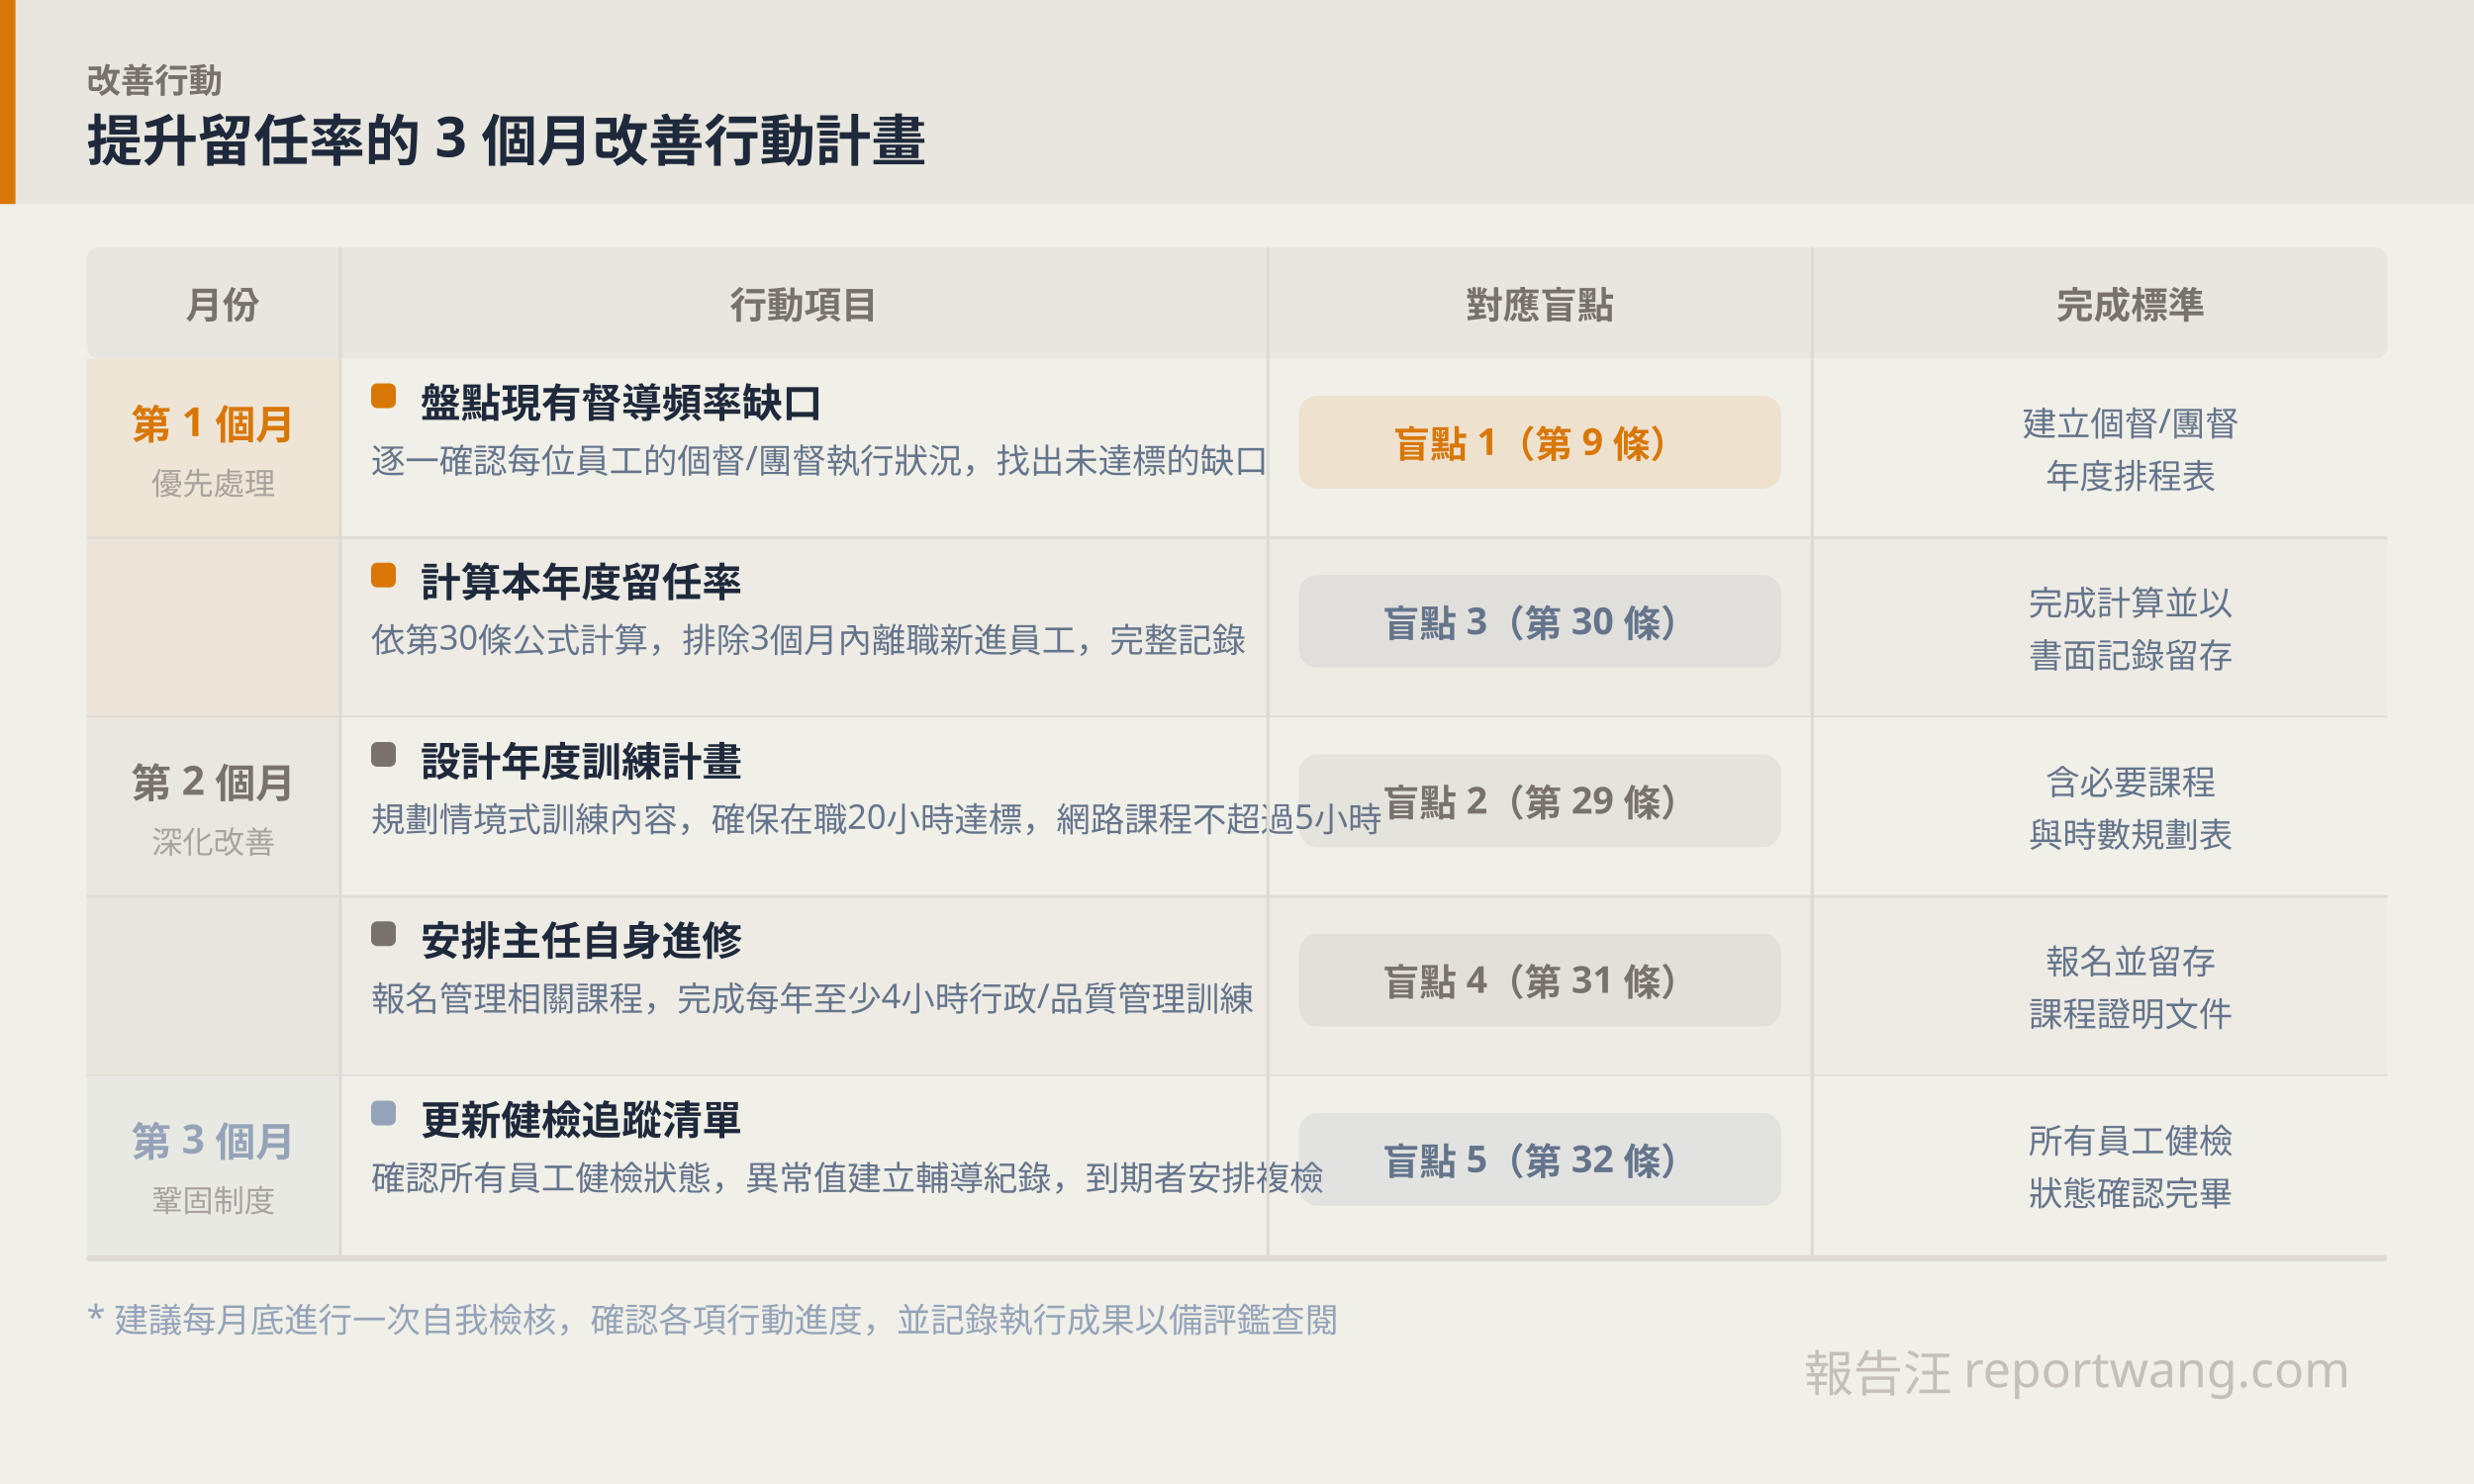
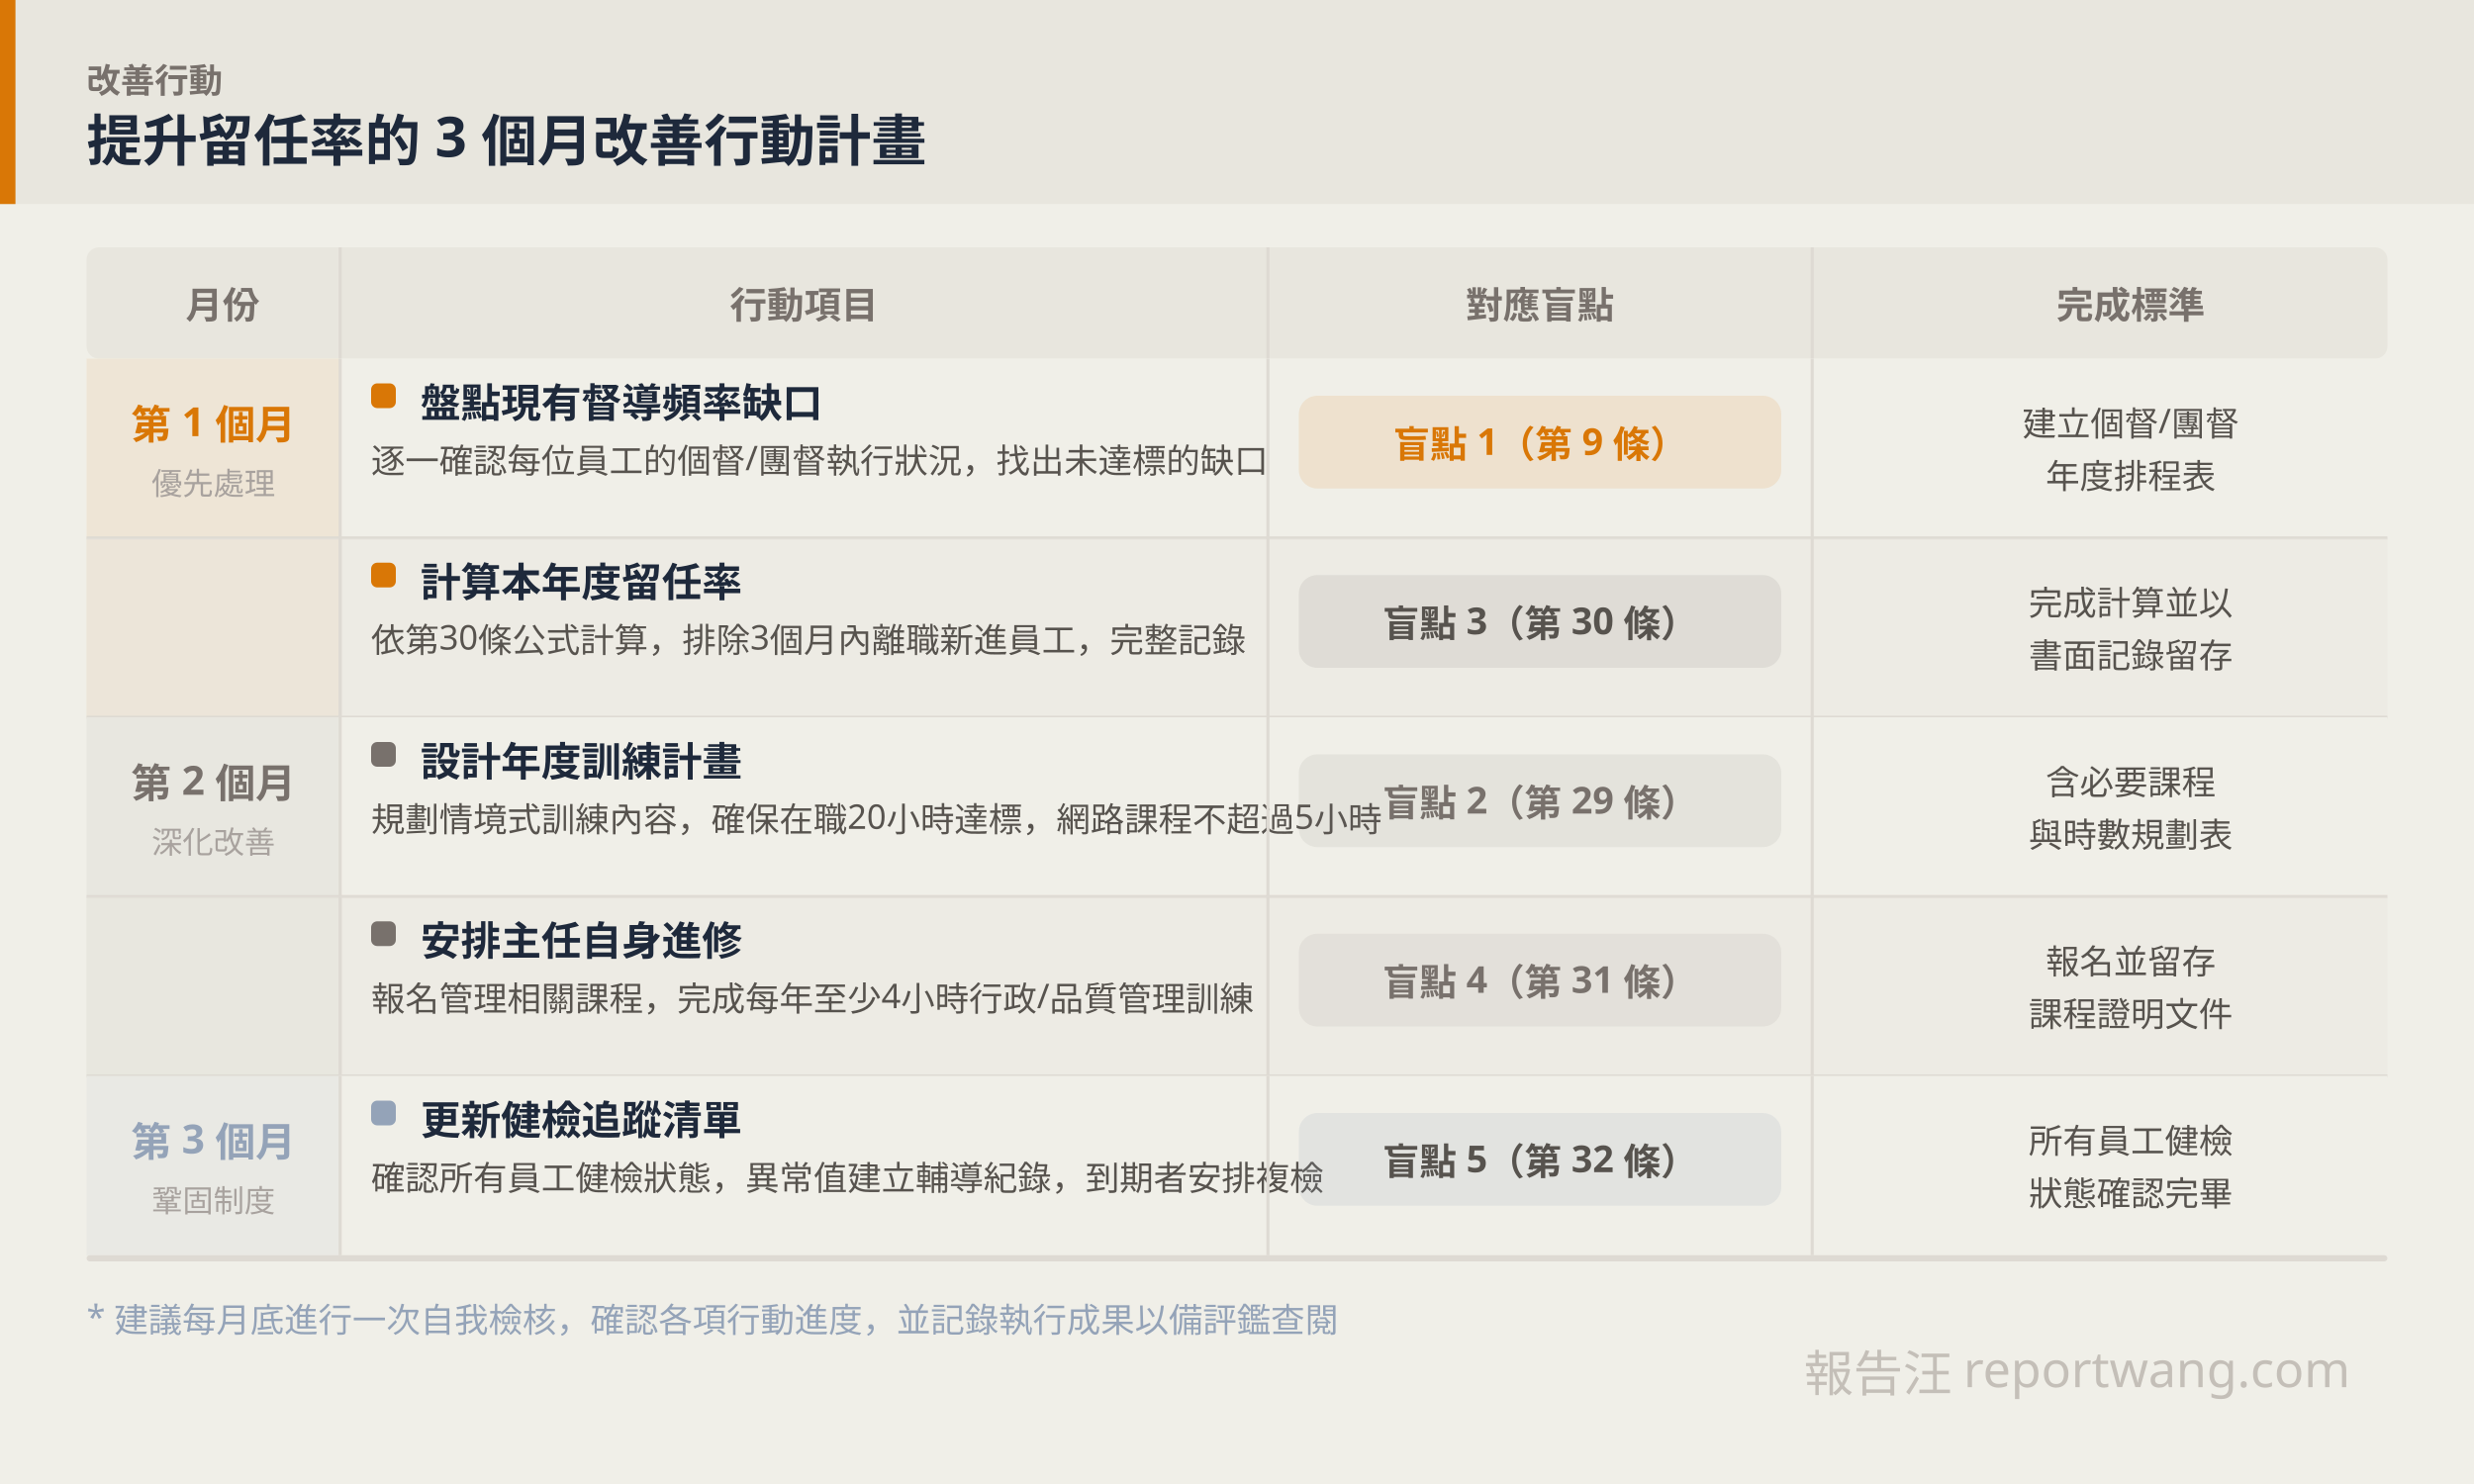
<svg xmlns="http://www.w3.org/2000/svg" width="800" height="480" viewBox="0 0 800 480" font-family="'Noto Sans TC', sans-serif">
  <rect width="800" height="480" fill="#f0efe8" />
  <rect x="0" y="0" width="800" height="66" fill="#e8e6de" />
  <rect x="0" y="0" width="5" height="66" fill="#d97706" />
  <text x="28" y="30" font-size="11" fill="#78716c" font-weight="600">改善行動</text>
  <text x="28" y="52" font-size="18" fill="#1e293b" font-weight="800">提升留任率的 3 個月改善行動計畫</text>
  <rect x="28" y="80" width="744" height="36" rx="4" fill="#e8e6de" />
  <text x="72" y="103" font-size="12" fill="#78716c" text-anchor="middle" font-weight="700">月份</text>
  <line x1="110" y1="80" x2="110" y2="116" stroke="#dedad3" stroke-width="1" />
  <text x="260" y="103" font-size="12" fill="#78716c" text-anchor="middle" font-weight="700">行動項目</text>
  <line x1="410" y1="80" x2="410" y2="116" stroke="#dedad3" stroke-width="1" />
  <text x="498" y="103" font-size="12" fill="#78716c" text-anchor="middle" font-weight="700">對應盲點</text>
  <line x1="586" y1="80" x2="586" y2="116" stroke="#dedad3" stroke-width="1" />
  <text x="689" y="103" font-size="12" fill="#78716c" text-anchor="middle" font-weight="700">完成標準</text>
  <rect x="28" y="116" width="744" height="58" rx="0" fill="#f0efe8" />
  <rect x="28" y="116" width="82" height="116" rx="0" fill="#d97706" opacity="0.08" />
  <text x="69" y="142" font-size="13" fill="#d97706" text-anchor="middle" font-weight="800">第 1 個月</text>
  <text x="69" y="160" font-size="10" fill="#a8a29e" text-anchor="middle">優先處理</text>
  <line x1="110" y1="116" x2="110" y2="232" stroke="#dedad3" stroke-width="1" />
  <rect x="120" y="124" width="8" height="8" rx="2" fill="#d97706" />
  <text x="136" y="135" font-size="13" fill="#1e293b" font-weight="700">盤點現有督導頻率缺口</text>
-   <text x="120" y="153" font-size="11" fill="#64748b">逐一確認每位員工的個督/團督執行狀況，找出未達標的缺口</text>
+   <text x="120" y="153" font-size="11" fill="#57534e">逐一確認每位員工的個督/團督執行狀況，找出未達標的缺口</text>
  <line x1="410" y1="116" x2="410" y2="174" stroke="#dedad3" stroke-width="1" />
  <rect x="420" y="128" width="156" height="30" rx="6" fill="#d97706" opacity="0.12" />
  <text x="498" y="148" font-size="12" fill="#d97706" text-anchor="middle" font-weight="700">盲點 1（第 9 條）</text>
  <line x1="586" y1="116" x2="586" y2="174" stroke="#dedad3" stroke-width="1" />
-   <text x="689" y="141" font-size="11" fill="#64748b" text-anchor="middle">建立個督/團督</text>
-   <text x="689" y="158" font-size="11" fill="#64748b" text-anchor="middle">年度排程表</text>
+   <text x="689" y="141" font-size="11" fill="#57534e" text-anchor="middle">建立個督/團督</text>
+   <text x="689" y="158" font-size="11" fill="#57534e" text-anchor="middle">年度排程表</text>
  <line x1="28" y1="174" x2="772" y2="174" stroke="#dedad3" stroke-width="1" />
  <rect x="28" y="174" width="744" height="58" rx="0" fill="#e8e6de" opacity="0.4" />
  <line x1="110" y1="174" x2="110" y2="232" stroke="#dedad3" stroke-width="1" />
  <rect x="120" y="182" width="8" height="8" rx="2" fill="#d97706" />
  <text x="136" y="193" font-size="13" fill="#1e293b" font-weight="700">計算本年度留任率</text>
-   <text x="120" y="211" font-size="11" fill="#64748b">依第30條公式計算，排除3個月內離職新進員工，完整記錄</text>
+   <text x="120" y="211" font-size="11" fill="#57534e">依第30條公式計算，排除3個月內離職新進員工，完整記錄</text>
  <line x1="410" y1="174" x2="410" y2="232" stroke="#dedad3" stroke-width="1" />
-   <rect x="420" y="186" width="156" height="30" rx="6" fill="#64748b" opacity="0.1" />
-   <text x="498" y="206" font-size="12" fill="#64748b" text-anchor="middle" font-weight="700">盲點 3（第 30 條）</text>
+   <rect x="420" y="186" width="156" height="30" rx="6" fill="#57534e" opacity="0.1" />
+   <text x="498" y="206" font-size="12" fill="#57534e" text-anchor="middle" font-weight="700">盲點 3（第 30 條）</text>
  <line x1="586" y1="174" x2="586" y2="232" stroke="#dedad3" stroke-width="1" />
-   <text x="689" y="199" font-size="11" fill="#64748b" text-anchor="middle">完成計算並以</text>
-   <text x="689" y="216" font-size="11" fill="#64748b" text-anchor="middle">書面記錄留存</text>
+   <text x="689" y="199" font-size="11" fill="#57534e" text-anchor="middle">完成計算並以</text>
+   <text x="689" y="216" font-size="11" fill="#57534e" text-anchor="middle">書面記錄留存</text>
  <line x1="28" y1="232" x2="772" y2="232" stroke="#dedad3" stroke-width="1" />
  <rect x="28" y="232" width="744" height="58" rx="0" fill="#f0efe8" />
  <rect x="28" y="232" width="82" height="116" rx="0" fill="#78716c" opacity="0.07" />
  <text x="69" y="258" font-size="13" fill="#78716c" text-anchor="middle" font-weight="800">第 2 個月</text>
  <text x="69" y="276" font-size="10" fill="#a8a29e" text-anchor="middle">深化改善</text>
  <line x1="110" y1="232" x2="110" y2="348" stroke="#dedad3" stroke-width="1" />
  <rect x="120" y="240" width="8" height="8" rx="2" fill="#78716c" />
  <text x="136" y="251" font-size="13" fill="#1e293b" font-weight="700">設計年度訓練計畫</text>
-   <text x="120" y="269" font-size="11" fill="#64748b">規劃情境式訓練內容，確保在職20小時達標，網路課程不超過5小時</text>
+   <text x="120" y="269" font-size="11" fill="#57534e">規劃情境式訓練內容，確保在職20小時達標，網路課程不超過5小時</text>
  <line x1="410" y1="232" x2="410" y2="290" stroke="#dedad3" stroke-width="1" />
  <rect x="420" y="244" width="156" height="30" rx="6" fill="#78716c" opacity="0.1" />
  <text x="498" y="264" font-size="12" fill="#78716c" text-anchor="middle" font-weight="700">盲點 2（第 29 條）</text>
  <line x1="586" y1="232" x2="586" y2="290" stroke="#dedad3" stroke-width="1" />
-   <text x="689" y="257" font-size="11" fill="#64748b" text-anchor="middle">含必要課程</text>
-   <text x="689" y="274" font-size="11" fill="#64748b" text-anchor="middle">與時數規劃表</text>
+   <text x="689" y="257" font-size="11" fill="#57534e" text-anchor="middle">含必要課程</text>
+   <text x="689" y="274" font-size="11" fill="#57534e" text-anchor="middle">與時數規劃表</text>
  <line x1="28" y1="290" x2="772" y2="290" stroke="#dedad3" stroke-width="1" />
  <rect x="28" y="290" width="744" height="58" rx="0" fill="#e8e6de" opacity="0.4" />
  <line x1="110" y1="290" x2="110" y2="348" stroke="#dedad3" stroke-width="1" />
  <rect x="120" y="298" width="8" height="8" rx="2" fill="#78716c" />
  <text x="136" y="309" font-size="13" fill="#1e293b" font-weight="700">安排主任自身進修</text>
-   <text x="120" y="327" font-size="11" fill="#64748b">報名管理相關課程，完成每年至少4小時行政/品質管理訓練</text>
+   <text x="120" y="327" font-size="11" fill="#57534e">報名管理相關課程，完成每年至少4小時行政/品質管理訓練</text>
  <line x1="410" y1="290" x2="410" y2="348" stroke="#dedad3" stroke-width="1" />
  <rect x="420" y="302" width="156" height="30" rx="6" fill="#a8a29e" opacity="0.15" />
  <text x="498" y="322" font-size="12" fill="#78716c" text-anchor="middle" font-weight="700">盲點 4（第 31 條）</text>
  <line x1="586" y1="290" x2="586" y2="348" stroke="#dedad3" stroke-width="1" />
-   <text x="689" y="315" font-size="11" fill="#64748b" text-anchor="middle">報名並留存</text>
-   <text x="689" y="332" font-size="11" fill="#64748b" text-anchor="middle">課程證明文件</text>
+   <text x="689" y="315" font-size="11" fill="#57534e" text-anchor="middle">報名並留存</text>
+   <text x="689" y="332" font-size="11" fill="#57534e" text-anchor="middle">課程證明文件</text>
  <line x1="28" y1="348" x2="772" y2="348" stroke="#dedad3" stroke-width="1" />
  <rect x="28" y="348" width="744" height="58" rx="0" fill="#f0efe8" />
  <rect x="28" y="348" width="82" height="58" rx="0" fill="#94a3b8" opacity="0.08" />
  <text x="69" y="374" font-size="13" fill="#94a3b8" text-anchor="middle" font-weight="800">第 3 個月</text>
  <text x="69" y="392" font-size="10" fill="#a8a29e" text-anchor="middle">鞏固制度</text>
  <line x1="110" y1="348" x2="110" y2="406" stroke="#dedad3" stroke-width="1" />
  <rect x="120" y="356" width="8" height="8" rx="2" fill="#94a3b8" />
  <text x="136" y="367" font-size="13" fill="#1e293b" font-weight="700">更新健檢追蹤清單</text>
-   <text x="120" y="385" font-size="11" fill="#64748b">確認所有員工健檢狀態，異常值建立輔導紀錄，到期者安排複檢</text>
+   <text x="120" y="385" font-size="11" fill="#57534e">確認所有員工健檢狀態，異常值建立輔導紀錄，到期者安排複檢</text>
  <line x1="410" y1="348" x2="410" y2="406" stroke="#dedad3" stroke-width="1" />
  <rect x="420" y="360" width="156" height="30" rx="6" fill="#94a3b8" opacity="0.15" />
-   <text x="498" y="380" font-size="12" fill="#64748b" text-anchor="middle" font-weight="700">盲點 5（第 32 條）</text>
+   <text x="498" y="380" font-size="12" fill="#57534e" text-anchor="middle" font-weight="700">盲點 5（第 32 條）</text>
  <line x1="586" y1="348" x2="586" y2="406" stroke="#dedad3" stroke-width="1" />
-   <text x="689" y="373" font-size="11" fill="#64748b" text-anchor="middle">所有員工健檢</text>
-   <text x="689" y="390" font-size="11" fill="#64748b" text-anchor="middle">狀態確認完畢</text>
+   <text x="689" y="373" font-size="11" fill="#57534e" text-anchor="middle">所有員工健檢</text>
+   <text x="689" y="390" font-size="11" fill="#57534e" text-anchor="middle">狀態確認完畢</text>
  <rect x="28" y="406" width="744" height="2" rx="1" fill="#dedad3" />
  <text x="28" y="430" font-size="11" fill="#94a3b8">* 建議每月底進行一次自我檢核，確認各項行動進度，並記錄執行成果以備評鑑查閱</text>
  <text x="760" y="450" font-size="16" fill="#c4bfb8" text-anchor="end" font-weight="400" font-family="'Noto Sans TC', sans-serif">報告汪 reportwang.com</text>
</svg>
